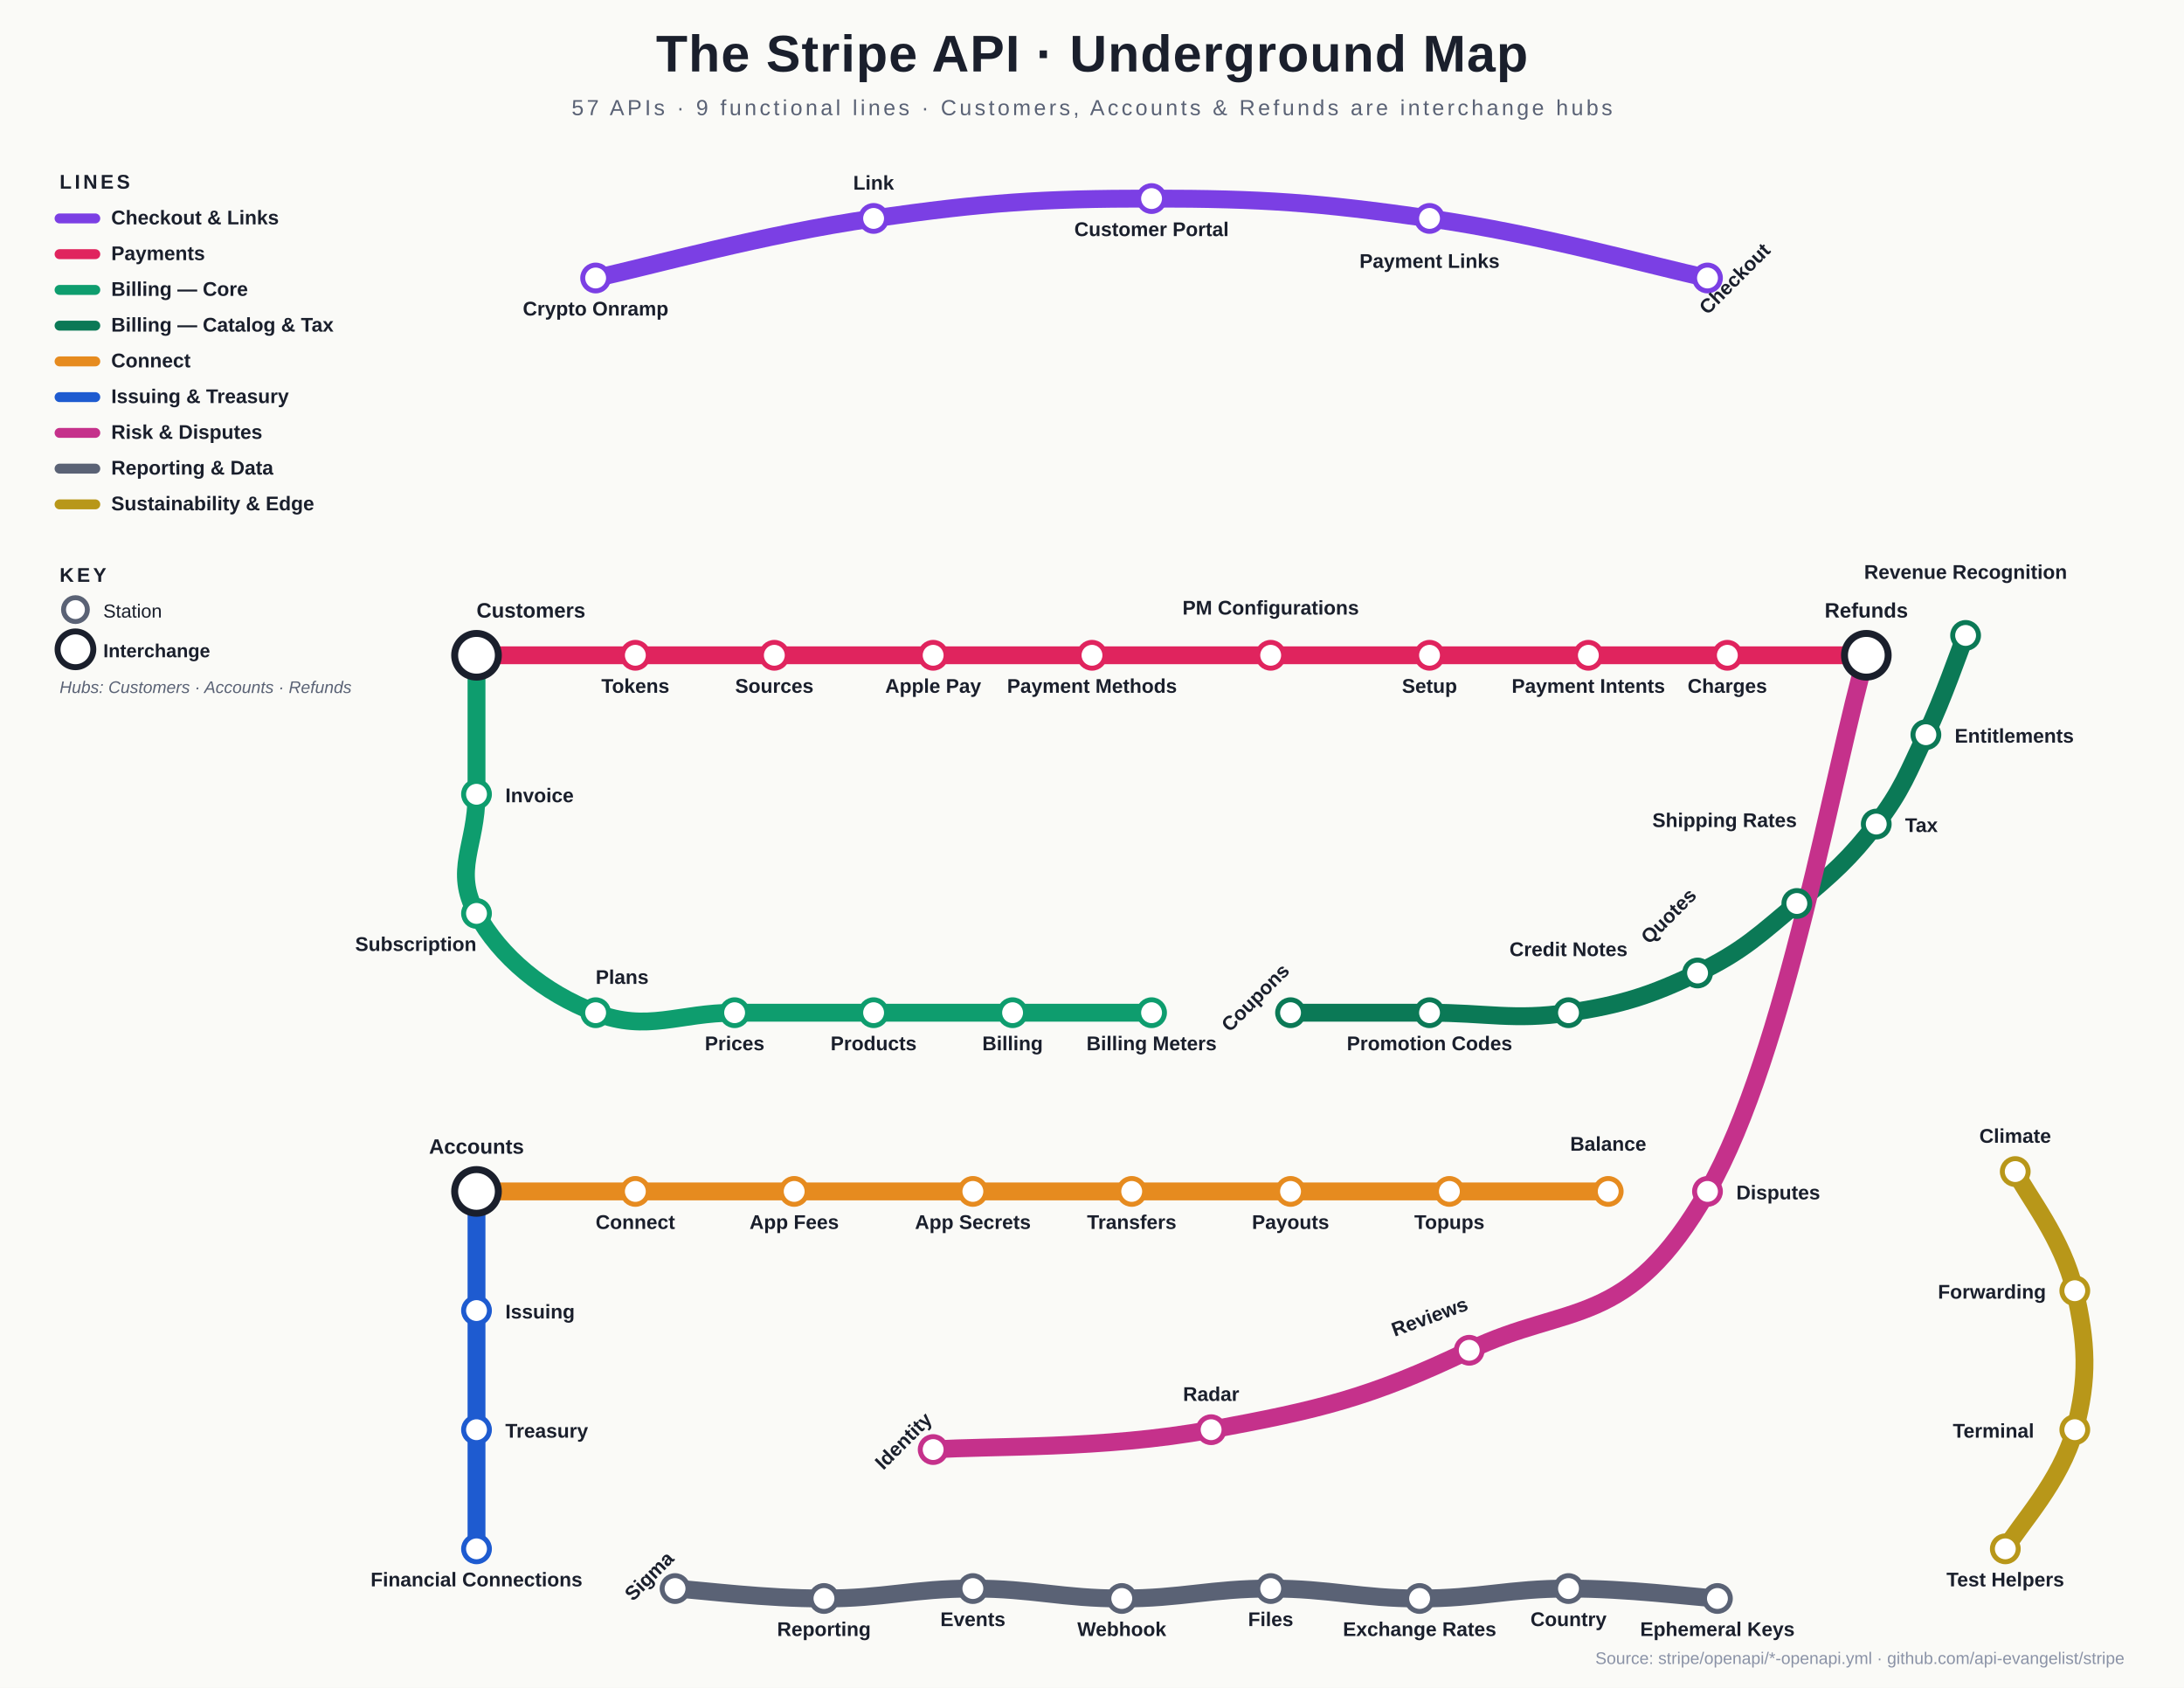
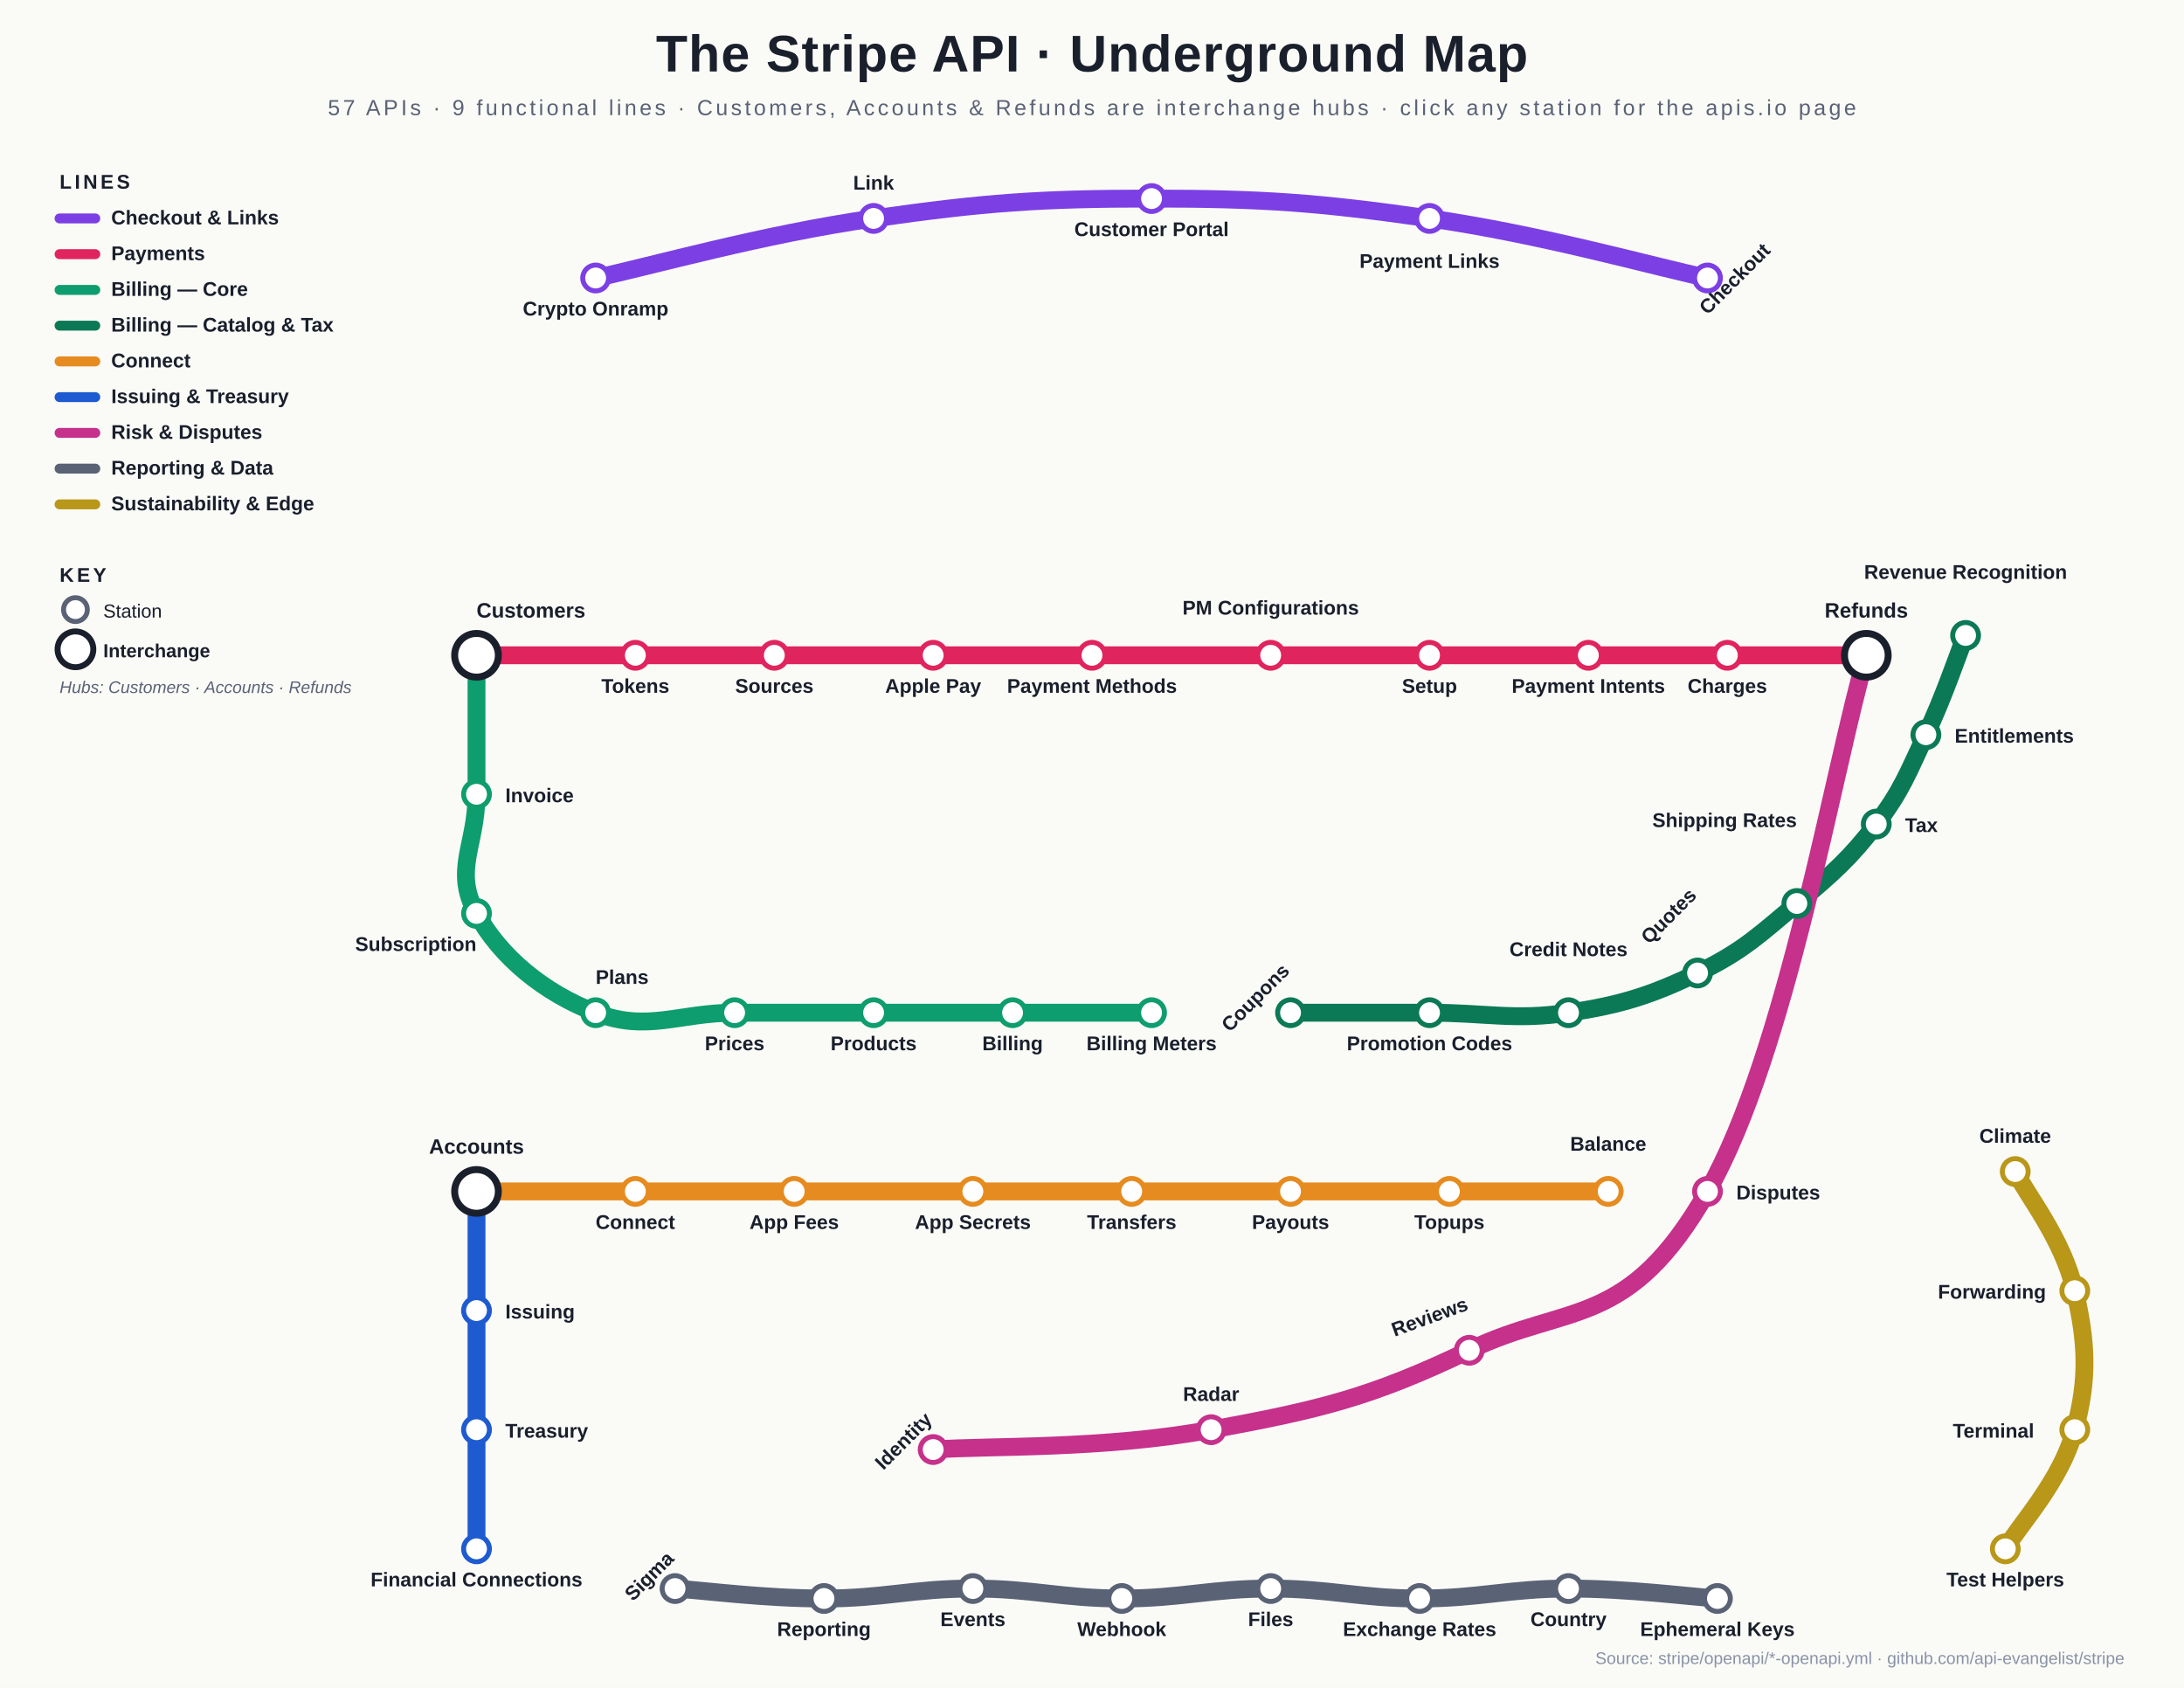
<svg xmlns="http://www.w3.org/2000/svg" viewBox="0 0 1100 850" preserveAspectRatio="xMidYMid meet" font-family="-apple-system, BlinkMacSystemFont, Helvetica Neue, Arial, sans-serif">
  <rect width="1100" height="850" fill="#FAFAF7" />
  <text x="550.0" y="36" text-anchor="middle" font-size="26" font-weight="700" fill="#1A1F2C" letter-spacing="0.5">The Stripe API · Underground Map</text>
-   <text x="550.0" y="58" text-anchor="middle" font-size="11" fill="#5A6275" letter-spacing="1.5" font-weight="500">57 APIs · 9 functional lines · Customers, Accounts &amp; Refunds are interchange hubs</text>
+   <text x="550.0" y="58" text-anchor="middle" font-size="11" fill="#5A6275" letter-spacing="1.5" font-weight="500">57 APIs · 9 functional lines · Customers, Accounts &amp; Refunds are interchange hubs · click any station for the apis.io page</text>
  <g fill="none" stroke-linecap="round" stroke-linejoin="round">
    <path d="M300,140 C328.0,134.0 384.0,118.0 440,110 C496.0,102.0 524.0,100.0 580,100 C636.0,100.0 664.0,102.0 720,110 C776.0,118.0 832.0,134.0 860,140" stroke="#7B3FE4" stroke-width="9" />
    <path d="M240,330 C256.0,330.0 290.0,330.0 320,330 C350.0,330.0 360.0,330.0 390,330 C420.0,330.0 438.0,330.0 470,330 C502.0,330.0 516.0,330.0 550,330 C584.0,330.0 606.0,330.0 640,330 C674.0,330.0 688.0,330.0 720,330 C752.0,330.0 770.0,330.0 800,330 C830.0,330.0 842.0,330.0 870,330 C898.0,330.0 926.0,330.0 940,330" stroke="#E0245E" stroke-width="9" />
    <path d="M240,330 C240.0,344.0 240.0,374.0 240,400 C240.0,426.0 228.0,438.0 240,460 C252.0,482.0 274.0,500.0 300,510 C326.0,520.0 342.0,510.0 370,510 C398.0,510.0 412.0,510.0 440,510 C468.0,510.0 482.0,510.0 510,510 C538.0,510.0 566.0,510.0 580,510" stroke="#0E9D6E" stroke-width="9" />
    <path d="M650,510 C664.0,510.0 692.0,510.0 720,510 C748.0,510.0 763.0,514.0 790,510 C817.0,506.0 832.0,501.0 855,490 C878.0,479.0 887.0,470.0 905,455 C923.0,440.0 932.0,432.0 945,415 C958.0,398.0 961.0,389.0 970,370 C979.0,351.0 986.0,330.0 990,320" stroke="#0B7956" stroke-width="9" />
    <path d="M240,600 C256.0,600.0 288.0,600.0 320,600 C352.0,600.0 366.0,600.0 400,600 C434.0,600.0 456.0,600.0 490,600 C524.0,600.0 538.0,600.0 570,600 C602.0,600.0 618.0,600.0 650,600 C682.0,600.0 698.0,600.0 730,600 C762.0,600.0 794.0,600.0 810,600" stroke="#E68B1F" stroke-width="9" />
    <path d="M240,600 C240.0,612.0 240.0,636.0 240,660 C240.0,684.0 240.0,696.0 240,720 C240.0,744.0 240.0,768.0 240,780" stroke="#1E5BD0" stroke-width="9" />
    <path d="M470,730 C498.0,728.0 556.0,730.0 610,720 C664.0,710.0 690.0,704.0 740,680 C790.0,656.0 820.0,670.0 860,600 C900.0,530.0 924.0,384.0 940,330" stroke="#C5318B" stroke-width="9" />
    <path d="M340,800 C355.0,801.0 385.0,805.0 415,805 C445.0,805.0 460.0,800.0 490,800 C520.0,800.0 535.0,805.0 565,805 C595.0,805.0 610.0,800.0 640,800 C670.0,800.0 685.0,805.0 715,805 C745.0,805.0 760.0,800.0 790,800 C820.0,800.0 850.0,804.0 865,805" stroke="#5A6275" stroke-width="9" />
    <path d="M1015,590 C1021.0,602.0 1039.0,624.0 1045,650 C1051.0,676.0 1052.0,694.0 1045,720 C1038.0,746.0 1017.0,768.0 1010,780" stroke="#B89719" stroke-width="9" />
  </g>
-   <circle cx="240" cy="330" r="11" fill="#FFFFFF" stroke="#1A1F2C" stroke-width="3.5" />
-   <text x="240" y="311" font-size="10.5" fill="#1A1F2C" text-anchor="start" font-weight="700">Customers</text>
-   <circle cx="940" cy="330" r="11" fill="#FFFFFF" stroke="#1A1F2C" stroke-width="3.5" />
-   <text x="940" y="311" font-size="10.5" fill="#1A1F2C" text-anchor="middle" font-weight="700">Refunds</text>
-   <circle cx="240" cy="600" r="11" fill="#FFFFFF" stroke="#1A1F2C" stroke-width="3.5" />
-   <text x="240" y="581" font-size="10.5" fill="#1A1F2C" text-anchor="middle" font-weight="700">Accounts</text>
-   <circle cx="300" cy="140" r="6.5" fill="#FFFFFF" stroke="#7B3FE4" stroke-width="2.5" />
-   <text x="300" y="158.9" font-size="10" fill="#1A1F2C" text-anchor="middle" font-weight="600">Crypto Onramp</text>
-   <circle cx="440" cy="110" r="6.5" fill="#FFFFFF" stroke="#7B3FE4" stroke-width="2.5" />
-   <text x="440" y="95.5" font-size="10" fill="#1A1F2C" text-anchor="middle" font-weight="600">Link</text>
-   <circle cx="580" cy="100" r="6.5" fill="#FFFFFF" stroke="#7B3FE4" stroke-width="2.5" />
-   <text x="580" y="118.9" font-size="10" fill="#1A1F2C" text-anchor="middle" font-weight="600">Customer Portal</text>
-   <circle cx="720" cy="110" r="6.5" fill="#FFFFFF" stroke="#7B3FE4" stroke-width="2.5" />
-   <text x="720" y="134.9" font-size="10" fill="#1A1F2C" text-anchor="middle" font-weight="600">Payment Links</text>
-   <circle cx="860" cy="140" r="6.5" fill="#FFFFFF" stroke="#7B3FE4" stroke-width="2.5" />
-   <text x="860" y="158.9" font-size="10" fill="#1A1F2C" text-anchor="start" font-weight="600" transform="rotate(-45 860 158.9)">Checkout</text>
-   <circle cx="320" cy="330" r="6.5" fill="#FFFFFF" stroke="#E0245E" stroke-width="2.5" />
-   <text x="320" y="348.9" font-size="10" fill="#1A1F2C" text-anchor="middle" font-weight="600">Tokens</text>
-   <circle cx="390" cy="330" r="6.5" fill="#FFFFFF" stroke="#E0245E" stroke-width="2.5" />
-   <text x="390" y="348.9" font-size="10" fill="#1A1F2C" text-anchor="middle" font-weight="600">Sources</text>
-   <circle cx="470" cy="330" r="6.5" fill="#FFFFFF" stroke="#E0245E" stroke-width="2.5" />
-   <text x="470" y="348.9" font-size="10" fill="#1A1F2C" text-anchor="middle" font-weight="600">Apple Pay</text>
-   <circle cx="550" cy="330" r="6.5" fill="#FFFFFF" stroke="#E0245E" stroke-width="2.5" />
-   <text x="550" y="348.9" font-size="10" fill="#1A1F2C" text-anchor="middle" font-weight="600">Payment Methods</text>
-   <circle cx="640" cy="330" r="6.5" fill="#FFFFFF" stroke="#E0245E" stroke-width="2.5" />
-   <text x="640" y="309.5" font-size="10" fill="#1A1F2C" text-anchor="middle" font-weight="600">PM Configurations</text>
-   <circle cx="720" cy="330" r="6.5" fill="#FFFFFF" stroke="#E0245E" stroke-width="2.5" />
-   <text x="720" y="348.9" font-size="10" fill="#1A1F2C" text-anchor="middle" font-weight="600">Setup</text>
-   <circle cx="800" cy="330" r="6.5" fill="#FFFFFF" stroke="#E0245E" stroke-width="2.5" />
-   <text x="800" y="348.9" font-size="10" fill="#1A1F2C" text-anchor="middle" font-weight="600">Payment Intents</text>
-   <circle cx="870" cy="330" r="6.5" fill="#FFFFFF" stroke="#E0245E" stroke-width="2.5" />
-   <text x="870" y="348.9" font-size="10" fill="#1A1F2C" text-anchor="middle" font-weight="600">Charges</text>
-   <circle cx="240" cy="400" r="6.5" fill="#FFFFFF" stroke="#0E9D6E" stroke-width="2.5" />
-   <text x="254.5" y="404" font-size="10" fill="#1A1F2C" text-anchor="start" font-weight="600">Invoice</text>
-   <circle cx="240" cy="460" r="6.5" fill="#FFFFFF" stroke="#0E9D6E" stroke-width="2.5" />
-   <text x="240" y="478.9" font-size="10" fill="#1A1F2C" text-anchor="end" font-weight="600">Subscription</text>
-   <circle cx="300" cy="510" r="6.5" fill="#FFFFFF" stroke="#0E9D6E" stroke-width="2.5" />
-   <text x="300" y="495.5" font-size="10" fill="#1A1F2C" text-anchor="start" font-weight="600">Plans</text>
-   <circle cx="370" cy="510" r="6.5" fill="#FFFFFF" stroke="#0E9D6E" stroke-width="2.5" />
-   <text x="370" y="528.9" font-size="10" fill="#1A1F2C" text-anchor="middle" font-weight="600">Prices</text>
-   <circle cx="440" cy="510" r="6.5" fill="#FFFFFF" stroke="#0E9D6E" stroke-width="2.5" />
-   <text x="440" y="528.9" font-size="10" fill="#1A1F2C" text-anchor="middle" font-weight="600">Products</text>
-   <circle cx="510" cy="510" r="6.5" fill="#FFFFFF" stroke="#0E9D6E" stroke-width="2.5" />
-   <text x="510" y="528.9" font-size="10" fill="#1A1F2C" text-anchor="middle" font-weight="600">Billing</text>
-   <circle cx="580" cy="510" r="6.5" fill="#FFFFFF" stroke="#0E9D6E" stroke-width="2.5" />
-   <text x="580" y="528.9" font-size="10" fill="#1A1F2C" text-anchor="middle" font-weight="600">Billing Meters</text>
-   <circle cx="650" cy="510" r="6.5" fill="#FFFFFF" stroke="#0B7956" stroke-width="2.5" />
-   <text x="650" y="489.5" font-size="10" fill="#1A1F2C" text-anchor="end" font-weight="600" transform="rotate(-45 650 489.5)">Coupons</text>
-   <circle cx="720" cy="510" r="6.5" fill="#FFFFFF" stroke="#0B7956" stroke-width="2.5" />
-   <text x="720" y="528.9" font-size="10" fill="#1A1F2C" text-anchor="middle" font-weight="600">Promotion Codes</text>
-   <circle cx="790" cy="510" r="6.5" fill="#FFFFFF" stroke="#0B7956" stroke-width="2.5" />
-   <text x="790" y="481.5" font-size="10" fill="#1A1F2C" text-anchor="middle" font-weight="600">Credit Notes</text>
-   <circle cx="855" cy="490" r="6.5" fill="#FFFFFF" stroke="#0B7956" stroke-width="2.5" />
-   <text x="855" y="451.5" font-size="10" fill="#1A1F2C" text-anchor="end" font-weight="600" transform="rotate(-45 855 451.5)">Quotes</text>
-   <circle cx="905" cy="455" r="6.5" fill="#FFFFFF" stroke="#0B7956" stroke-width="2.5" />
-   <text x="905" y="416.5" font-size="10" fill="#1A1F2C" text-anchor="end" font-weight="600">Shipping Rates</text>
-   <circle cx="945" cy="415" r="6.5" fill="#FFFFFF" stroke="#0B7956" stroke-width="2.5" />
-   <text x="959.5" y="419" font-size="10" fill="#1A1F2C" text-anchor="start" font-weight="600">Tax</text>
-   <circle cx="970" cy="370" r="6.5" fill="#FFFFFF" stroke="#0B7956" stroke-width="2.5" />
-   <text x="984.5" y="374" font-size="10" fill="#1A1F2C" text-anchor="start" font-weight="600">Entitlements</text>
-   <circle cx="990" cy="320" r="6.5" fill="#FFFFFF" stroke="#0B7956" stroke-width="2.5" />
-   <text x="990" y="291.5" font-size="10" fill="#1A1F2C" text-anchor="middle" font-weight="600">Revenue Recognition</text>
-   <circle cx="320" cy="600" r="6.5" fill="#FFFFFF" stroke="#E68B1F" stroke-width="2.5" />
-   <text x="320" y="618.9" font-size="10" fill="#1A1F2C" text-anchor="middle" font-weight="600">Connect</text>
-   <circle cx="400" cy="600" r="6.5" fill="#FFFFFF" stroke="#E68B1F" stroke-width="2.5" />
-   <text x="400" y="618.9" font-size="10" fill="#1A1F2C" text-anchor="middle" font-weight="600">App Fees</text>
-   <circle cx="490" cy="600" r="6.5" fill="#FFFFFF" stroke="#E68B1F" stroke-width="2.5" />
-   <text x="490" y="618.9" font-size="10" fill="#1A1F2C" text-anchor="middle" font-weight="600">App Secrets</text>
-   <circle cx="570" cy="600" r="6.5" fill="#FFFFFF" stroke="#E68B1F" stroke-width="2.5" />
-   <text x="570" y="618.9" font-size="10" fill="#1A1F2C" text-anchor="middle" font-weight="600">Transfers</text>
-   <circle cx="650" cy="600" r="6.5" fill="#FFFFFF" stroke="#E68B1F" stroke-width="2.5" />
-   <text x="650" y="618.9" font-size="10" fill="#1A1F2C" text-anchor="middle" font-weight="600">Payouts</text>
-   <circle cx="730" cy="600" r="6.5" fill="#FFFFFF" stroke="#E68B1F" stroke-width="2.5" />
-   <text x="730" y="618.9" font-size="10" fill="#1A1F2C" text-anchor="middle" font-weight="600">Topups</text>
-   <circle cx="810" cy="600" r="6.5" fill="#FFFFFF" stroke="#E68B1F" stroke-width="2.5" />
-   <text x="810" y="579.5" font-size="10" fill="#1A1F2C" text-anchor="middle" font-weight="600">Balance</text>
-   <circle cx="240" cy="660" r="6.5" fill="#FFFFFF" stroke="#1E5BD0" stroke-width="2.5" />
-   <text x="254.5" y="664" font-size="10" fill="#1A1F2C" text-anchor="start" font-weight="600">Issuing</text>
-   <circle cx="240" cy="720" r="6.5" fill="#FFFFFF" stroke="#1E5BD0" stroke-width="2.5" />
-   <text x="254.5" y="724" font-size="10" fill="#1A1F2C" text-anchor="start" font-weight="600">Treasury</text>
-   <circle cx="240" cy="780" r="6.5" fill="#FFFFFF" stroke="#1E5BD0" stroke-width="2.5" />
-   <text x="240" y="798.9" font-size="10" fill="#1A1F2C" text-anchor="middle" font-weight="600">Financial Connections</text>
-   <circle cx="470" cy="730" r="6.5" fill="#FFFFFF" stroke="#C5318B" stroke-width="2.5" />
-   <text x="470" y="715.5" font-size="10" fill="#1A1F2C" text-anchor="end" font-weight="600" transform="rotate(-45 470 715.5)">Identity</text>
-   <circle cx="610" cy="720" r="6.5" fill="#FFFFFF" stroke="#C5318B" stroke-width="2.5" />
-   <text x="610" y="705.5" font-size="10" fill="#1A1F2C" text-anchor="middle" font-weight="600">Radar</text>
-   <circle cx="740" cy="680" r="6.5" fill="#FFFFFF" stroke="#C5318B" stroke-width="2.5" />
-   <text x="740" y="659.5" font-size="10" fill="#1A1F2C" text-anchor="end" font-weight="600" transform="rotate(-20 740 659.5)">Reviews</text>
-   <circle cx="860" cy="600" r="6.5" fill="#FFFFFF" stroke="#C5318B" stroke-width="2.5" />
-   <text x="874.5" y="604" font-size="10" fill="#1A1F2C" text-anchor="start" font-weight="600">Disputes</text>
-   <circle cx="340" cy="800" r="6.5" fill="#FFFFFF" stroke="#5A6275" stroke-width="2.5" />
-   <text x="340" y="785.5" font-size="10" fill="#1A1F2C" text-anchor="end" font-weight="600" transform="rotate(-45 340 785.5)">Sigma</text>
-   <circle cx="415" cy="805" r="6.5" fill="#FFFFFF" stroke="#5A6275" stroke-width="2.5" />
-   <text x="415" y="823.9" font-size="10" fill="#1A1F2C" text-anchor="middle" font-weight="600">Reporting</text>
-   <circle cx="490" cy="800" r="6.5" fill="#FFFFFF" stroke="#5A6275" stroke-width="2.5" />
-   <text x="490" y="818.9" font-size="10" fill="#1A1F2C" text-anchor="middle" font-weight="600">Events</text>
-   <circle cx="565" cy="805" r="6.5" fill="#FFFFFF" stroke="#5A6275" stroke-width="2.5" />
-   <text x="565" y="823.9" font-size="10" fill="#1A1F2C" text-anchor="middle" font-weight="600">Webhook</text>
-   <circle cx="640" cy="800" r="6.5" fill="#FFFFFF" stroke="#5A6275" stroke-width="2.5" />
-   <text x="640" y="818.9" font-size="10" fill="#1A1F2C" text-anchor="middle" font-weight="600">Files</text>
-   <circle cx="715" cy="805" r="6.5" fill="#FFFFFF" stroke="#5A6275" stroke-width="2.5" />
-   <text x="715" y="823.9" font-size="10" fill="#1A1F2C" text-anchor="middle" font-weight="600">Exchange Rates</text>
-   <circle cx="790" cy="800" r="6.5" fill="#FFFFFF" stroke="#5A6275" stroke-width="2.5" />
-   <text x="790" y="818.9" font-size="10" fill="#1A1F2C" text-anchor="middle" font-weight="600">Country</text>
-   <circle cx="865" cy="805" r="6.5" fill="#FFFFFF" stroke="#5A6275" stroke-width="2.5" />
-   <text x="865" y="823.9" font-size="10" fill="#1A1F2C" text-anchor="middle" font-weight="600">Ephemeral Keys</text>
-   <circle cx="1015" cy="590" r="6.5" fill="#FFFFFF" stroke="#B89719" stroke-width="2.5" />
-   <text x="1015" y="575.5" font-size="10" fill="#1A1F2C" text-anchor="middle" font-weight="600">Climate</text>
-   <circle cx="1045" cy="650" r="6.5" fill="#FFFFFF" stroke="#B89719" stroke-width="2.5" />
-   <text x="1030.5" y="654" font-size="10" fill="#1A1F2C" text-anchor="end" font-weight="600">Forwarding</text>
-   <circle cx="1045" cy="720" r="6.5" fill="#FFFFFF" stroke="#B89719" stroke-width="2.5" />
-   <text x="1024.5" y="724" font-size="10" fill="#1A1F2C" text-anchor="end" font-weight="600">Terminal</text>
-   <circle cx="1010" cy="780" r="6.5" fill="#FFFFFF" stroke="#B89719" stroke-width="2.5" />
-   <text x="1010" y="798.9" font-size="10" fill="#1A1F2C" text-anchor="middle" font-weight="600">Test Helpers</text>
+   <a href="https://apis.apis.io/apis/stripe/stripe-customers-api/" target="_blank">
+     <circle cx="240" cy="330" r="11" fill="#FFFFFF" stroke="#1A1F2C" stroke-width="3.5" />
+     <text x="240" y="311" font-size="10.5" fill="#1A1F2C" text-anchor="start" font-weight="700">Customers</text>
+   </a>
+   <a href="https://apis.apis.io/apis/stripe/stripe-refunds-api/" target="_blank">
+     <circle cx="940" cy="330" r="11" fill="#FFFFFF" stroke="#1A1F2C" stroke-width="3.5" />
+     <text x="940" y="311" font-size="10.5" fill="#1A1F2C" text-anchor="middle" font-weight="700">Refunds</text>
+   </a>
+   <a href="https://apis.apis.io/apis/stripe/stripe-accounts-api/" target="_blank">
+     <circle cx="240" cy="600" r="11" fill="#FFFFFF" stroke="#1A1F2C" stroke-width="3.5" />
+     <text x="240" y="581" font-size="10.5" fill="#1A1F2C" text-anchor="middle" font-weight="700">Accounts</text>
+   </a>
+   <a href="https://apis.apis.io/apis/stripe/stripe-crypto-onramp-api/" target="_blank">
+     <circle cx="300" cy="140" r="6.5" fill="#FFFFFF" stroke="#7B3FE4" stroke-width="2.5" />
+     <text x="300" y="158.9" font-size="10" fill="#1A1F2C" text-anchor="middle" font-weight="600">Crypto Onramp</text>
+   </a>
+   <a href="https://apis.apis.io/apis/stripe/stripe-link-api/" target="_blank">
+     <circle cx="440" cy="110" r="6.5" fill="#FFFFFF" stroke="#7B3FE4" stroke-width="2.5" />
+     <text x="440" y="95.5" font-size="10" fill="#1A1F2C" text-anchor="middle" font-weight="600">Link</text>
+   </a>
+   <a href="https://apis.apis.io/apis/stripe/stripe-customer-portal-api/" target="_blank">
+     <circle cx="580" cy="100" r="6.5" fill="#FFFFFF" stroke="#7B3FE4" stroke-width="2.5" />
+     <text x="580" y="118.9" font-size="10" fill="#1A1F2C" text-anchor="middle" font-weight="600">Customer Portal</text>
+   </a>
+   <a href="https://apis.apis.io/apis/stripe/stripe-payment-links-api/" target="_blank">
+     <circle cx="720" cy="110" r="6.5" fill="#FFFFFF" stroke="#7B3FE4" stroke-width="2.5" />
+     <text x="720" y="134.9" font-size="10" fill="#1A1F2C" text-anchor="middle" font-weight="600">Payment Links</text>
+   </a>
+   <a href="https://apis.apis.io/apis/stripe/stripe-checkout-api/" target="_blank">
+     <circle cx="860" cy="140" r="6.5" fill="#FFFFFF" stroke="#7B3FE4" stroke-width="2.5" />
+     <text x="860" y="158.9" font-size="10" fill="#1A1F2C" text-anchor="start" font-weight="600" transform="rotate(-45 860 158.9)">Checkout</text>
+   </a>
+   <a href="https://apis.apis.io/apis/stripe/stripe-tokens-api/" target="_blank">
+     <circle cx="320" cy="330" r="6.5" fill="#FFFFFF" stroke="#E0245E" stroke-width="2.5" />
+     <text x="320" y="348.9" font-size="10" fill="#1A1F2C" text-anchor="middle" font-weight="600">Tokens</text>
+   </a>
+   <a href="https://apis.apis.io/apis/stripe/stripe-sources-api/" target="_blank">
+     <circle cx="390" cy="330" r="6.5" fill="#FFFFFF" stroke="#E0245E" stroke-width="2.5" />
+     <text x="390" y="348.9" font-size="10" fill="#1A1F2C" text-anchor="middle" font-weight="600">Sources</text>
+   </a>
+   <a href="https://apis.apis.io/apis/stripe/stripe-apple-pay-api/" target="_blank">
+     <circle cx="470" cy="330" r="6.5" fill="#FFFFFF" stroke="#E0245E" stroke-width="2.5" />
+     <text x="470" y="348.9" font-size="10" fill="#1A1F2C" text-anchor="middle" font-weight="600">Apple Pay</text>
+   </a>
+   <a href="https://apis.apis.io/apis/stripe/stripe-payment-method-api/" target="_blank">
+     <circle cx="550" cy="330" r="6.5" fill="#FFFFFF" stroke="#E0245E" stroke-width="2.5" />
+     <text x="550" y="348.9" font-size="10" fill="#1A1F2C" text-anchor="middle" font-weight="600">Payment Methods</text>
+   </a>
+   <a href="https://apis.apis.io/apis/stripe/stripe-payment-method-configurations-api/" target="_blank">
+     <circle cx="640" cy="330" r="6.5" fill="#FFFFFF" stroke="#E0245E" stroke-width="2.5" />
+     <text x="640" y="309.5" font-size="10" fill="#1A1F2C" text-anchor="middle" font-weight="600">PM Configurations</text>
+   </a>
+   <a href="https://apis.apis.io/apis/stripe/stripe-setup-api/" target="_blank">
+     <circle cx="720" cy="330" r="6.5" fill="#FFFFFF" stroke="#E0245E" stroke-width="2.5" />
+     <text x="720" y="348.9" font-size="10" fill="#1A1F2C" text-anchor="middle" font-weight="600">Setup</text>
+   </a>
+   <a href="https://apis.apis.io/apis/stripe/stripe-payment-intents-api/" target="_blank">
+     <circle cx="800" cy="330" r="6.5" fill="#FFFFFF" stroke="#E0245E" stroke-width="2.5" />
+     <text x="800" y="348.9" font-size="10" fill="#1A1F2C" text-anchor="middle" font-weight="600">Payment Intents</text>
+   </a>
+   <a href="https://apis.apis.io/apis/stripe/stripe-charges-api/" target="_blank">
+     <circle cx="870" cy="330" r="6.5" fill="#FFFFFF" stroke="#E0245E" stroke-width="2.5" />
+     <text x="870" y="348.9" font-size="10" fill="#1A1F2C" text-anchor="middle" font-weight="600">Charges</text>
+   </a>
+   <a href="https://apis.apis.io/apis/stripe/stripe-invoice-api/" target="_blank">
+     <circle cx="240" cy="400" r="6.5" fill="#FFFFFF" stroke="#0E9D6E" stroke-width="2.5" />
+     <text x="254.5" y="404" font-size="10" fill="#1A1F2C" text-anchor="start" font-weight="600">Invoice</text>
+   </a>
+   <a href="https://apis.apis.io/apis/stripe/stripe-subscription-api/" target="_blank">
+     <circle cx="240" cy="460" r="6.5" fill="#FFFFFF" stroke="#0E9D6E" stroke-width="2.5" />
+     <text x="240" y="478.9" font-size="10" fill="#1A1F2C" text-anchor="end" font-weight="600">Subscription</text>
+   </a>
+   <a href="https://apis.apis.io/apis/stripe/stripe-plans-api/" target="_blank">
+     <circle cx="300" cy="510" r="6.5" fill="#FFFFFF" stroke="#0E9D6E" stroke-width="2.5" />
+     <text x="300" y="495.5" font-size="10" fill="#1A1F2C" text-anchor="start" font-weight="600">Plans</text>
+   </a>
+   <a href="https://apis.apis.io/apis/stripe/stripe-prices-api/" target="_blank">
+     <circle cx="370" cy="510" r="6.5" fill="#FFFFFF" stroke="#0E9D6E" stroke-width="2.5" />
+     <text x="370" y="528.9" font-size="10" fill="#1A1F2C" text-anchor="middle" font-weight="600">Prices</text>
+   </a>
+   <a href="https://apis.apis.io/apis/stripe/stripe-products-api/" target="_blank">
+     <circle cx="440" cy="510" r="6.5" fill="#FFFFFF" stroke="#0E9D6E" stroke-width="2.5" />
+     <text x="440" y="528.9" font-size="10" fill="#1A1F2C" text-anchor="middle" font-weight="600">Products</text>
+   </a>
+   <a href="https://apis.apis.io/apis/stripe/stripe-billing-api/" target="_blank">
+     <circle cx="510" cy="510" r="6.5" fill="#FFFFFF" stroke="#0E9D6E" stroke-width="2.5" />
+     <text x="510" y="528.9" font-size="10" fill="#1A1F2C" text-anchor="middle" font-weight="600">Billing</text>
+   </a>
+   <a href="https://apis.apis.io/apis/stripe/stripe-billing-meters-api/" target="_blank">
+     <circle cx="580" cy="510" r="6.5" fill="#FFFFFF" stroke="#0E9D6E" stroke-width="2.5" />
+     <text x="580" y="528.9" font-size="10" fill="#1A1F2C" text-anchor="middle" font-weight="600">Billing Meters</text>
+   </a>
+   <a href="https://apis.apis.io/apis/stripe/stripe-coupons-api/" target="_blank">
+     <circle cx="650" cy="510" r="6.5" fill="#FFFFFF" stroke="#0B7956" stroke-width="2.5" />
+     <text x="650" y="489.5" font-size="10" fill="#1A1F2C" text-anchor="end" font-weight="600" transform="rotate(-45 650 489.5)">Coupons</text>
+   </a>
+   <a href="https://apis.apis.io/apis/stripe/stripe-promotion-codes-api/" target="_blank">
+     <circle cx="720" cy="510" r="6.5" fill="#FFFFFF" stroke="#0B7956" stroke-width="2.5" />
+     <text x="720" y="528.9" font-size="10" fill="#1A1F2C" text-anchor="middle" font-weight="600">Promotion Codes</text>
+   </a>
+   <a href="https://apis.apis.io/apis/stripe/stripe-credit-notes-api/" target="_blank">
+     <circle cx="790" cy="510" r="6.5" fill="#FFFFFF" stroke="#0B7956" stroke-width="2.5" />
+     <text x="790" y="481.5" font-size="10" fill="#1A1F2C" text-anchor="middle" font-weight="600">Credit Notes</text>
+   </a>
+   <a href="https://apis.apis.io/apis/stripe/stripe-quotes-api/" target="_blank">
+     <circle cx="855" cy="490" r="6.5" fill="#FFFFFF" stroke="#0B7956" stroke-width="2.5" />
+     <text x="855" y="451.5" font-size="10" fill="#1A1F2C" text-anchor="end" font-weight="600" transform="rotate(-45 855 451.5)">Quotes</text>
+   </a>
+   <a href="https://apis.apis.io/apis/stripe/stripe-shipping-rates-api/" target="_blank">
+     <circle cx="905" cy="455" r="6.5" fill="#FFFFFF" stroke="#0B7956" stroke-width="2.5" />
+     <text x="905" y="416.5" font-size="10" fill="#1A1F2C" text-anchor="end" font-weight="600">Shipping Rates</text>
+   </a>
+   <a href="https://apis.apis.io/apis/stripe/stripe-tax-api/" target="_blank">
+     <circle cx="945" cy="415" r="6.5" fill="#FFFFFF" stroke="#0B7956" stroke-width="2.5" />
+     <text x="959.5" y="419" font-size="10" fill="#1A1F2C" text-anchor="start" font-weight="600">Tax</text>
+   </a>
+   <a href="https://apis.apis.io/apis/stripe/stripe-entitlements-api/" target="_blank">
+     <circle cx="970" cy="370" r="6.5" fill="#FFFFFF" stroke="#0B7956" stroke-width="2.5" />
+     <text x="984.5" y="374" font-size="10" fill="#1A1F2C" text-anchor="start" font-weight="600">Entitlements</text>
+   </a>
+   <a href="https://apis.apis.io/apis/stripe/stripe-revenue-recognition-api/" target="_blank">
+     <circle cx="990" cy="320" r="6.5" fill="#FFFFFF" stroke="#0B7956" stroke-width="2.5" />
+     <text x="990" y="291.5" font-size="10" fill="#1A1F2C" text-anchor="middle" font-weight="600">Revenue Recognition</text>
+   </a>
+   <a href="https://apis.apis.io/apis/stripe/stripe-connect-api/" target="_blank">
+     <circle cx="320" cy="600" r="6.5" fill="#FFFFFF" stroke="#E68B1F" stroke-width="2.5" />
+     <text x="320" y="618.9" font-size="10" fill="#1A1F2C" text-anchor="middle" font-weight="600">Connect</text>
+   </a>
+   <a href="https://apis.apis.io/apis/stripe/stripe-application-fees-api/" target="_blank">
+     <circle cx="400" cy="600" r="6.5" fill="#FFFFFF" stroke="#E68B1F" stroke-width="2.5" />
+     <text x="400" y="618.9" font-size="10" fill="#1A1F2C" text-anchor="middle" font-weight="600">App Fees</text>
+   </a>
+   <a href="https://apis.apis.io/apis/stripe/stripe-application-secrets-api/" target="_blank">
+     <circle cx="490" cy="600" r="6.5" fill="#FFFFFF" stroke="#E68B1F" stroke-width="2.5" />
+     <text x="490" y="618.9" font-size="10" fill="#1A1F2C" text-anchor="middle" font-weight="600">App Secrets</text>
+   </a>
+   <a href="https://apis.apis.io/apis/stripe/stripe-transfers-api/" target="_blank">
+     <circle cx="570" cy="600" r="6.5" fill="#FFFFFF" stroke="#E68B1F" stroke-width="2.5" />
+     <text x="570" y="618.9" font-size="10" fill="#1A1F2C" text-anchor="middle" font-weight="600">Transfers</text>
+   </a>
+   <a href="https://apis.apis.io/apis/stripe/stripe-payouts-api/" target="_blank">
+     <circle cx="650" cy="600" r="6.5" fill="#FFFFFF" stroke="#E68B1F" stroke-width="2.5" />
+     <text x="650" y="618.9" font-size="10" fill="#1A1F2C" text-anchor="middle" font-weight="600">Payouts</text>
+   </a>
+   <a href="https://apis.apis.io/apis/stripe/stripe-topups-api/" target="_blank">
+     <circle cx="730" cy="600" r="6.5" fill="#FFFFFF" stroke="#E68B1F" stroke-width="2.5" />
+     <text x="730" y="618.9" font-size="10" fill="#1A1F2C" text-anchor="middle" font-weight="600">Topups</text>
+   </a>
+   <a href="https://apis.apis.io/apis/stripe/stripe-balance-api/" target="_blank">
+     <circle cx="810" cy="600" r="6.5" fill="#FFFFFF" stroke="#E68B1F" stroke-width="2.5" />
+     <text x="810" y="579.5" font-size="10" fill="#1A1F2C" text-anchor="middle" font-weight="600">Balance</text>
+   </a>
+   <a href="https://apis.apis.io/apis/stripe/stripe-issuing-api/" target="_blank">
+     <circle cx="240" cy="660" r="6.5" fill="#FFFFFF" stroke="#1E5BD0" stroke-width="2.5" />
+     <text x="254.5" y="664" font-size="10" fill="#1A1F2C" text-anchor="start" font-weight="600">Issuing</text>
+   </a>
+   <a href="https://apis.apis.io/apis/stripe/stripe-treasury-api/" target="_blank">
+     <circle cx="240" cy="720" r="6.5" fill="#FFFFFF" stroke="#1E5BD0" stroke-width="2.5" />
+     <text x="254.5" y="724" font-size="10" fill="#1A1F2C" text-anchor="start" font-weight="600">Treasury</text>
+   </a>
+   <a href="https://apis.apis.io/apis/stripe/stripe-financial-connections-api/" target="_blank">
+     <circle cx="240" cy="780" r="6.5" fill="#FFFFFF" stroke="#1E5BD0" stroke-width="2.5" />
+     <text x="240" y="798.9" font-size="10" fill="#1A1F2C" text-anchor="middle" font-weight="600">Financial Connections</text>
+   </a>
+   <a href="https://apis.apis.io/apis/stripe/stripe-identity-api/" target="_blank">
+     <circle cx="470" cy="730" r="6.5" fill="#FFFFFF" stroke="#C5318B" stroke-width="2.5" />
+     <text x="470" y="715.5" font-size="10" fill="#1A1F2C" text-anchor="end" font-weight="600" transform="rotate(-45 470 715.5)">Identity</text>
+   </a>
+   <a href="https://apis.apis.io/apis/stripe/stripe-radar-api/" target="_blank">
+     <circle cx="610" cy="720" r="6.5" fill="#FFFFFF" stroke="#C5318B" stroke-width="2.5" />
+     <text x="610" y="705.5" font-size="10" fill="#1A1F2C" text-anchor="middle" font-weight="600">Radar</text>
+   </a>
+   <a href="https://apis.apis.io/apis/stripe/stripe-reviews-api/" target="_blank">
+     <circle cx="740" cy="680" r="6.5" fill="#FFFFFF" stroke="#C5318B" stroke-width="2.5" />
+     <text x="740" y="659.5" font-size="10" fill="#1A1F2C" text-anchor="end" font-weight="600" transform="rotate(-20 740 659.5)">Reviews</text>
+   </a>
+   <a href="https://apis.apis.io/apis/stripe/stripe-disputes-api/" target="_blank">
+     <circle cx="860" cy="600" r="6.5" fill="#FFFFFF" stroke="#C5318B" stroke-width="2.5" />
+     <text x="874.5" y="604" font-size="10" fill="#1A1F2C" text-anchor="start" font-weight="600">Disputes</text>
+   </a>
+   <a href="https://apis.apis.io/apis/stripe/stripe-sigma-api/" target="_blank">
+     <circle cx="340" cy="800" r="6.5" fill="#FFFFFF" stroke="#5A6275" stroke-width="2.5" />
+     <text x="340" y="785.5" font-size="10" fill="#1A1F2C" text-anchor="end" font-weight="600" transform="rotate(-45 340 785.5)">Sigma</text>
+   </a>
+   <a href="https://apis.apis.io/apis/stripe/stripe-reporting-api/" target="_blank">
+     <circle cx="415" cy="805" r="6.5" fill="#FFFFFF" stroke="#5A6275" stroke-width="2.5" />
+     <text x="415" y="823.9" font-size="10" fill="#1A1F2C" text-anchor="middle" font-weight="600">Reporting</text>
+   </a>
+   <a href="https://apis.apis.io/apis/stripe/stripe-events-api/" target="_blank">
+     <circle cx="490" cy="800" r="6.5" fill="#FFFFFF" stroke="#5A6275" stroke-width="2.5" />
+     <text x="490" y="818.9" font-size="10" fill="#1A1F2C" text-anchor="middle" font-weight="600">Events</text>
+   </a>
+   <a href="https://apis.apis.io/apis/stripe/stripe-webhook-api/" target="_blank">
+     <circle cx="565" cy="805" r="6.5" fill="#FFFFFF" stroke="#5A6275" stroke-width="2.5" />
+     <text x="565" y="823.9" font-size="10" fill="#1A1F2C" text-anchor="middle" font-weight="600">Webhook</text>
+   </a>
+   <a href="https://apis.apis.io/apis/stripe/stripe-files-api/" target="_blank">
+     <circle cx="640" cy="800" r="6.5" fill="#FFFFFF" stroke="#5A6275" stroke-width="2.5" />
+     <text x="640" y="818.9" font-size="10" fill="#1A1F2C" text-anchor="middle" font-weight="600">Files</text>
+   </a>
+   <a href="https://apis.apis.io/apis/stripe/stripe-exchange-rates-api/" target="_blank">
+     <circle cx="715" cy="805" r="6.5" fill="#FFFFFF" stroke="#5A6275" stroke-width="2.5" />
+     <text x="715" y="823.9" font-size="10" fill="#1A1F2C" text-anchor="middle" font-weight="600">Exchange Rates</text>
+   </a>
+   <a href="https://apis.apis.io/apis/stripe/stripe-country-api/" target="_blank">
+     <circle cx="790" cy="800" r="6.5" fill="#FFFFFF" stroke="#5A6275" stroke-width="2.5" />
+     <text x="790" y="818.9" font-size="10" fill="#1A1F2C" text-anchor="middle" font-weight="600">Country</text>
+   </a>
+   <a href="https://apis.apis.io/apis/stripe/stripe-ephemeral-keys-api/" target="_blank">
+     <circle cx="865" cy="805" r="6.5" fill="#FFFFFF" stroke="#5A6275" stroke-width="2.5" />
+     <text x="865" y="823.9" font-size="10" fill="#1A1F2C" text-anchor="middle" font-weight="600">Ephemeral Keys</text>
+   </a>
+   <a href="https://apis.apis.io/apis/stripe/stripe-climate-api/" target="_blank">
+     <circle cx="1015" cy="590" r="6.5" fill="#FFFFFF" stroke="#B89719" stroke-width="2.5" />
+     <text x="1015" y="575.5" font-size="10" fill="#1A1F2C" text-anchor="middle" font-weight="600">Climate</text>
+   </a>
+   <a href="https://apis.apis.io/apis/stripe/stripe-forwarding-api/" target="_blank">
+     <circle cx="1045" cy="650" r="6.5" fill="#FFFFFF" stroke="#B89719" stroke-width="2.5" />
+     <text x="1030.5" y="654" font-size="10" fill="#1A1F2C" text-anchor="end" font-weight="600">Forwarding</text>
+   </a>
+   <a href="https://apis.apis.io/apis/stripe/stripe-terminal-api/" target="_blank">
+     <circle cx="1045" cy="720" r="6.5" fill="#FFFFFF" stroke="#B89719" stroke-width="2.5" />
+     <text x="1024.5" y="724" font-size="10" fill="#1A1F2C" text-anchor="end" font-weight="600">Terminal</text>
+   </a>
+   <a href="https://apis.apis.io/apis/stripe/stripe-test-helpers-api/" target="_blank">
+     <circle cx="1010" cy="780" r="6.5" fill="#FFFFFF" stroke="#B89719" stroke-width="2.5" />
+     <text x="1010" y="798.9" font-size="10" fill="#1A1F2C" text-anchor="middle" font-weight="600">Test Helpers</text>
+   </a>
  <g>
    <text x="30" y="95" font-size="10" font-weight="700" fill="#1A1F2C" letter-spacing="1.5">LINES</text>
    <line x1="30" y1="110" x2="48" y2="110" stroke="#7B3FE4" stroke-width="5" stroke-linecap="round" />
    <text x="56" y="113" font-size="10" fill="#1A1F2C" font-weight="600">Checkout &amp; Links</text>
    <line x1="30" y1="128" x2="48" y2="128" stroke="#E0245E" stroke-width="5" stroke-linecap="round" />
    <text x="56" y="131" font-size="10" fill="#1A1F2C" font-weight="600">Payments</text>
    <line x1="30" y1="146" x2="48" y2="146" stroke="#0E9D6E" stroke-width="5" stroke-linecap="round" />
    <text x="56" y="149" font-size="10" fill="#1A1F2C" font-weight="600">Billing — Core</text>
    <line x1="30" y1="164" x2="48" y2="164" stroke="#0B7956" stroke-width="5" stroke-linecap="round" />
    <text x="56" y="167" font-size="10" fill="#1A1F2C" font-weight="600">Billing — Catalog &amp; Tax</text>
    <line x1="30" y1="182" x2="48" y2="182" stroke="#E68B1F" stroke-width="5" stroke-linecap="round" />
    <text x="56" y="185" font-size="10" fill="#1A1F2C" font-weight="600">Connect</text>
    <line x1="30" y1="200" x2="48" y2="200" stroke="#1E5BD0" stroke-width="5" stroke-linecap="round" />
    <text x="56" y="203" font-size="10" fill="#1A1F2C" font-weight="600">Issuing &amp; Treasury</text>
    <line x1="30" y1="218" x2="48" y2="218" stroke="#C5318B" stroke-width="5" stroke-linecap="round" />
    <text x="56" y="221" font-size="10" fill="#1A1F2C" font-weight="600">Risk &amp; Disputes</text>
    <line x1="30" y1="236" x2="48" y2="236" stroke="#5A6275" stroke-width="5" stroke-linecap="round" />
    <text x="56" y="239" font-size="10" fill="#1A1F2C" font-weight="600">Reporting &amp; Data</text>
    <line x1="30" y1="254" x2="48" y2="254" stroke="#B89719" stroke-width="5" stroke-linecap="round" />
    <text x="56" y="257" font-size="10" fill="#1A1F2C" font-weight="600">Sustainability &amp; Edge</text>
    <text x="30" y="293" font-size="10" font-weight="700" fill="#1A1F2C" letter-spacing="1.5">KEY</text>
    <circle cx="38" cy="307" r="6" fill="#FFFFFF" stroke="#5A6275" stroke-width="2.5" />
    <text x="52" y="311" font-size="9.5" fill="#1A1F2C">Station</text>
    <circle cx="38" cy="327" r="9" fill="#FFFFFF" stroke="#1A1F2C" stroke-width="3" />
    <text x="52" y="331" font-size="9.5" fill="#1A1F2C" font-weight="600">Interchange</text>
    <text x="30" y="349" font-size="8.5" fill="#5A6275" font-style="italic">Hubs: Customers · Accounts · Refunds</text>
  </g>
  <text x="1070" y="838" text-anchor="end" font-size="8.5" fill="#8A92A6">Source: stripe/openapi/*-openapi.yml · github.com/api-evangelist/stripe</text>
</svg>
